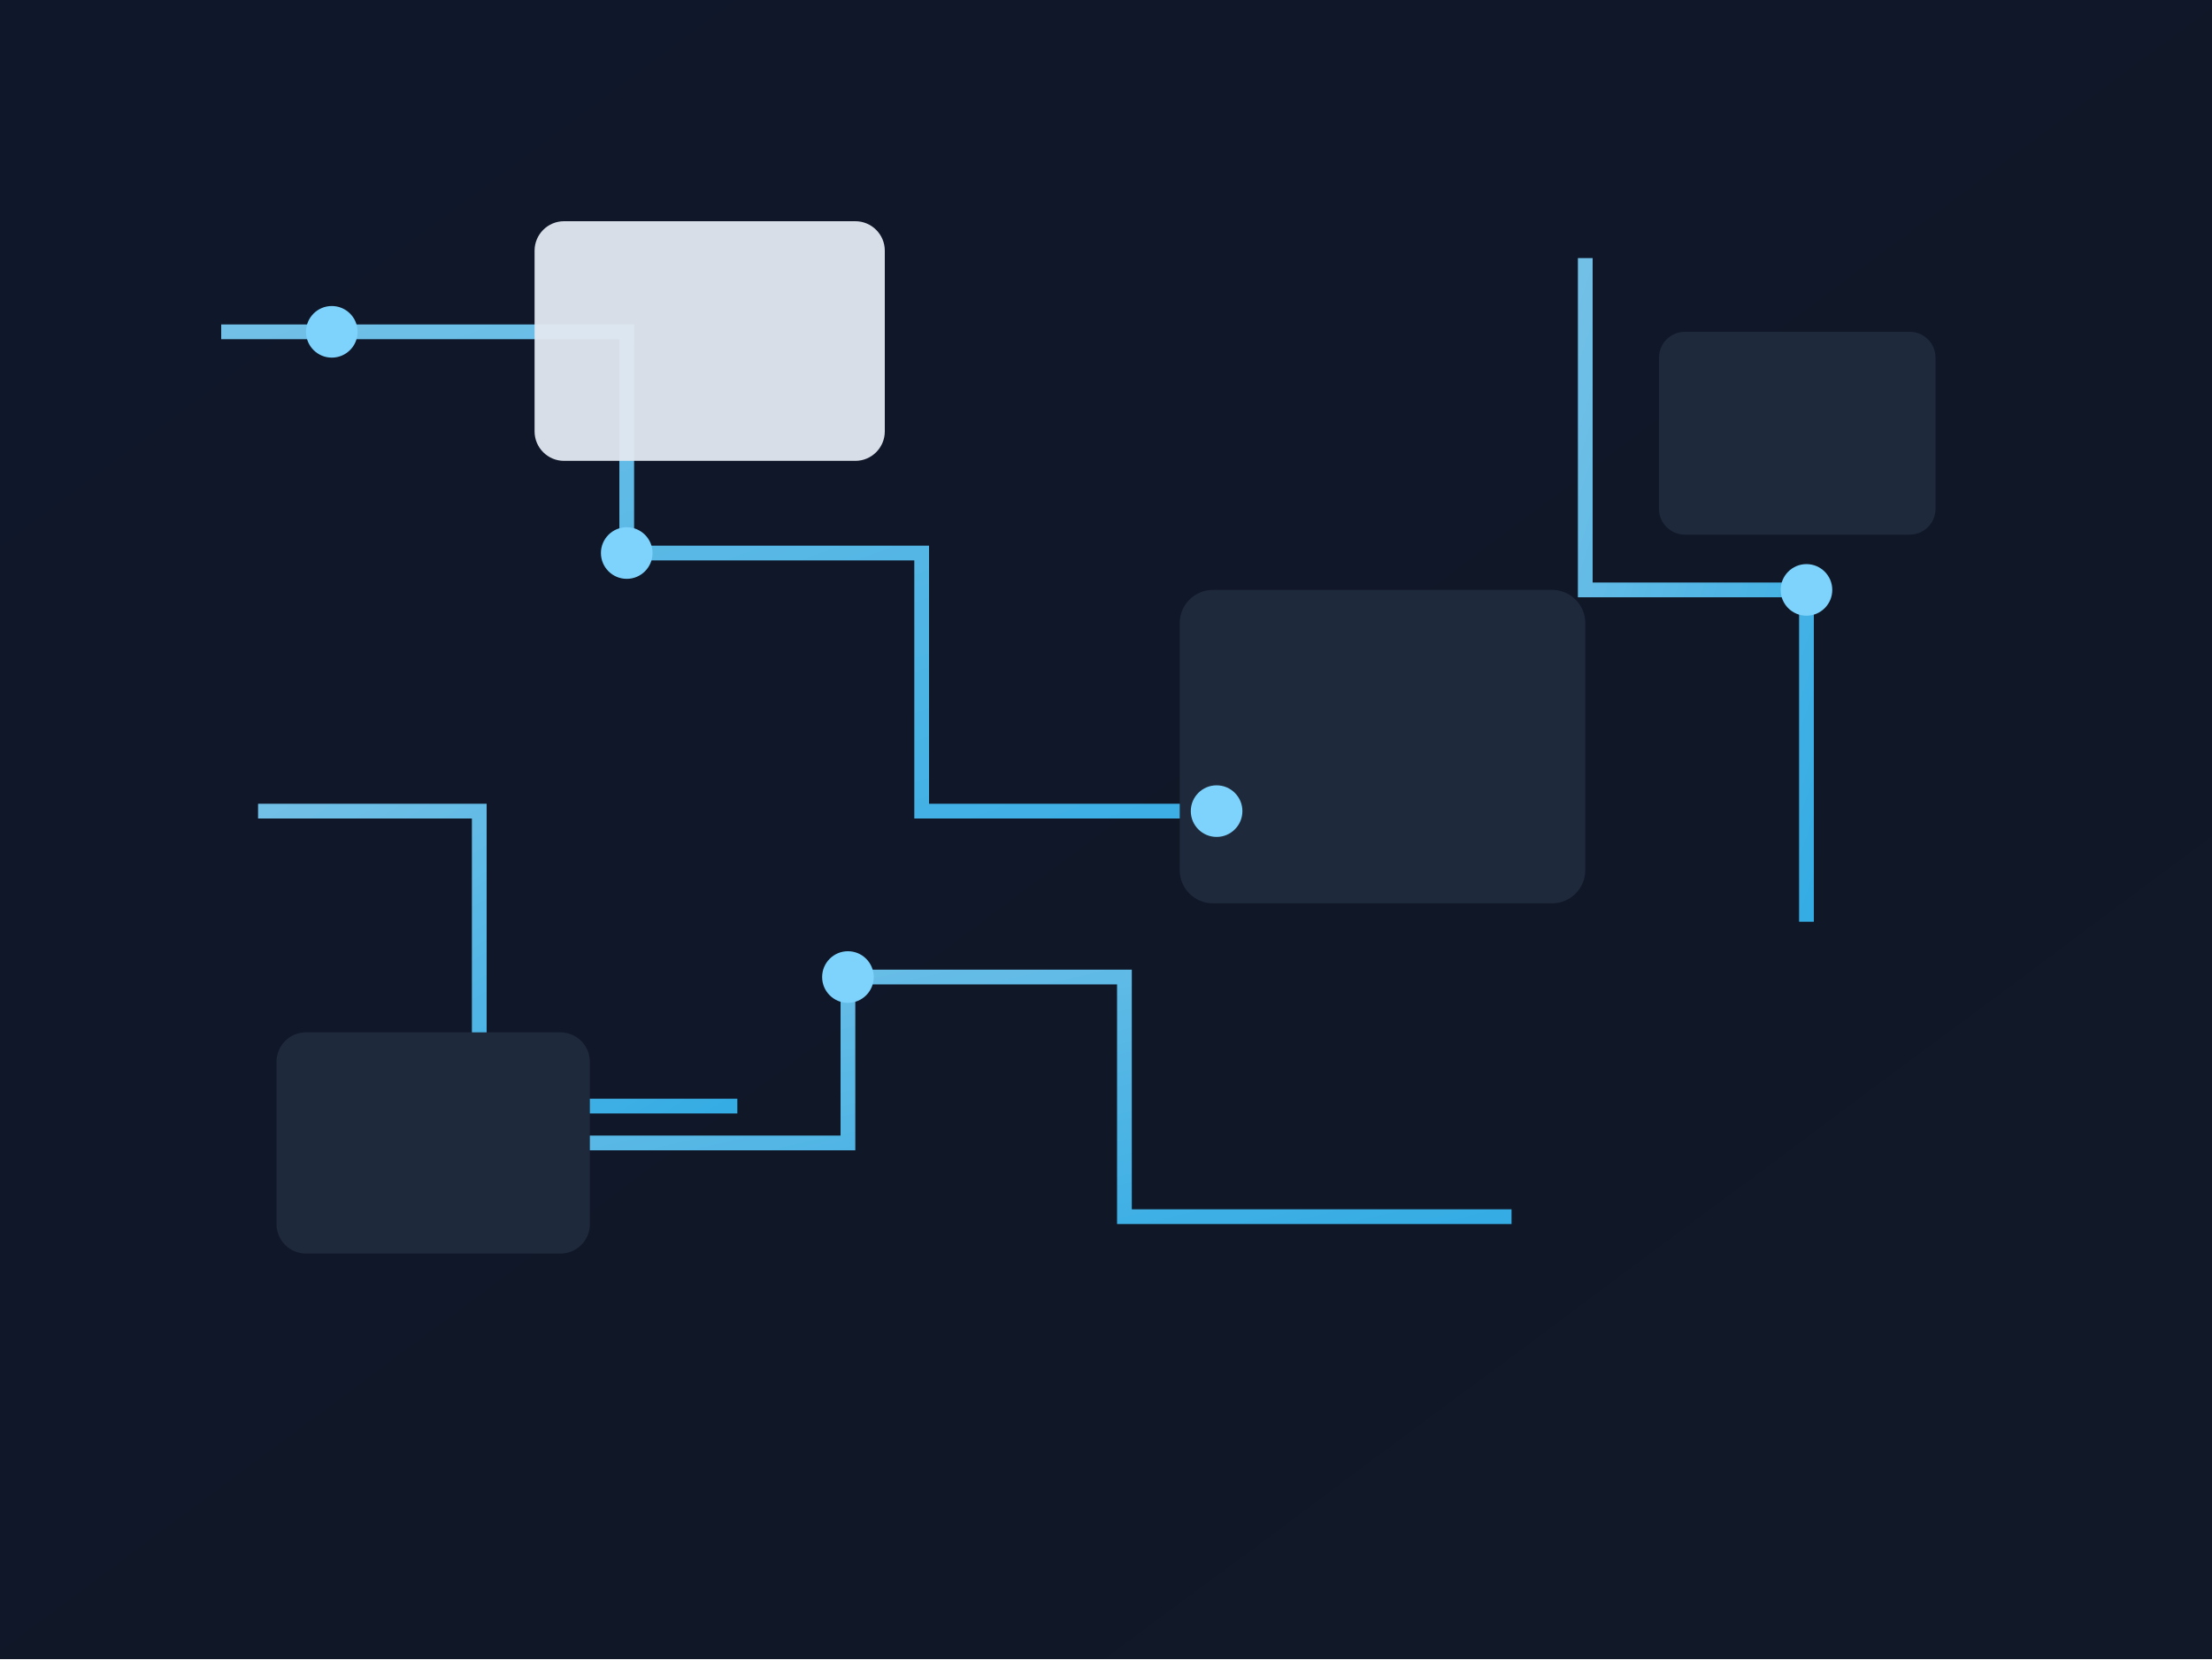
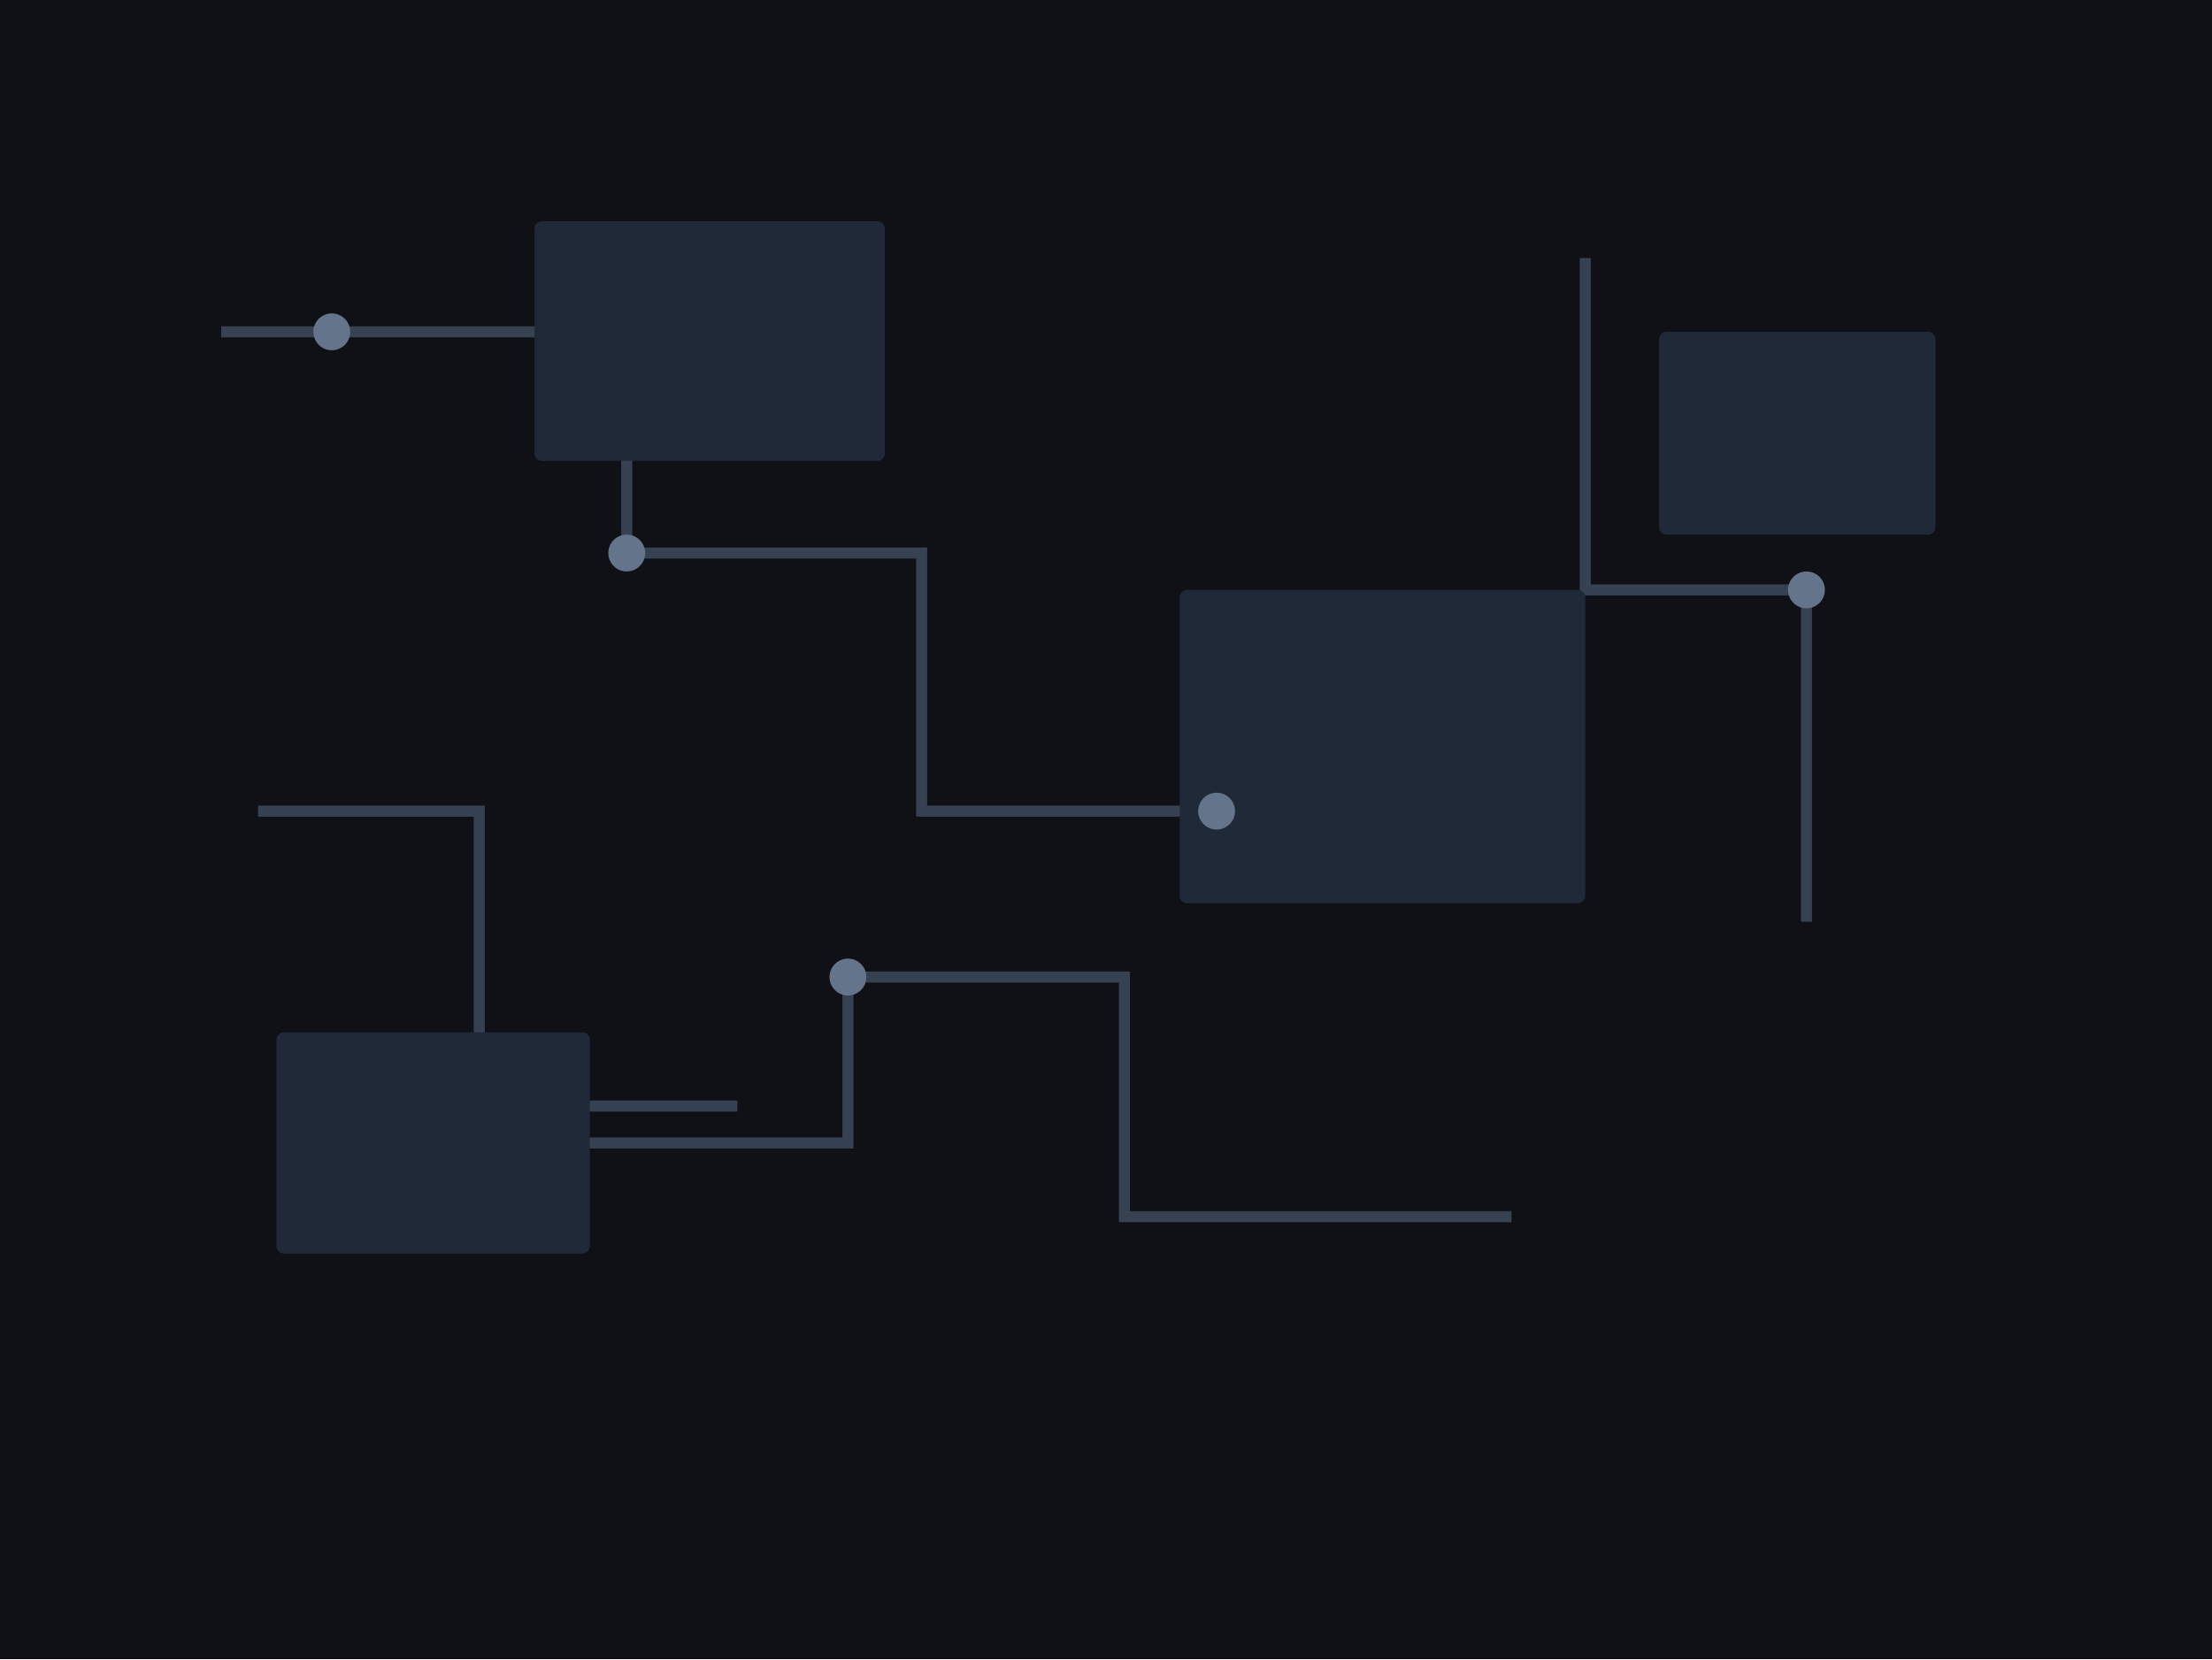
<svg xmlns="http://www.w3.org/2000/svg" viewBox="0 0 1200 900" role="img" aria-label="Circuit board illustration">
-   <defs>
-     <linearGradient id="bg" x1="0%" y1="0%" x2="100%" y2="100%">
-       <stop offset="0%" stop-color="#0f172a" />
-       <stop offset="100%" stop-color="#111827" />
-     </linearGradient>
-     <linearGradient id="trace" x1="0%" y1="0%" x2="100%" y2="100%">
-       <stop offset="0%" stop-color="#7dd3fc" />
-       <stop offset="100%" stop-color="#38bdf8" />
-     </linearGradient>
-   </defs>
-   <rect width="1200" height="900" fill="url(#bg)" />
-   <g stroke="url(#trace)" stroke-width="8" fill="none" opacity="0.9">
+   <rect width="1200" height="900" fill="#0f1117" />
+   <g stroke="#475569" stroke-width="6" fill="none" opacity="0.7">
    <path d="M120 180h220v120h160v140h160v-90h180" />
    <path d="M240 620h220v-90h150v130h210" />
    <path d="M860 140v180h120v180" />
    <path d="M140 440h120v160h140" />
  </g>
-   <g fill="#e2e8f0">
-     <rect x="290" y="120" width="190" height="130" rx="16" opacity="0.95" />
-     <rect x="640" y="320" width="220" height="170" rx="18" fill="#1e293b" />
-     <rect x="150" y="560" width="170" height="120" rx="16" fill="#1e293b" />
-     <rect x="900" y="180" width="150" height="110" rx="14" fill="#1e293b" />
+   <g fill="#1f2937">
+     <rect x="290" y="120" width="190" height="130" rx="4" />
+     <rect x="640" y="320" width="220" height="170" rx="4" />
+     <rect x="150" y="560" width="170" height="120" rx="4" />
+     <rect x="900" y="180" width="150" height="110" rx="4" />
  </g>
-   <g fill="#7dd3fc">
-     <circle cx="180" cy="180" r="14" />
-     <circle cx="340" cy="300" r="14" />
-     <circle cx="660" cy="440" r="14" />
-     <circle cx="980" cy="320" r="14" />
-     <circle cx="460" cy="530" r="14" />
+   <g fill="#64748b">
+     <circle cx="180" cy="180" r="10" />
+     <circle cx="340" cy="300" r="10" />
+     <circle cx="660" cy="440" r="10" />
+     <circle cx="980" cy="320" r="10" />
+     <circle cx="460" cy="530" r="10" />
  </g>
</svg>
